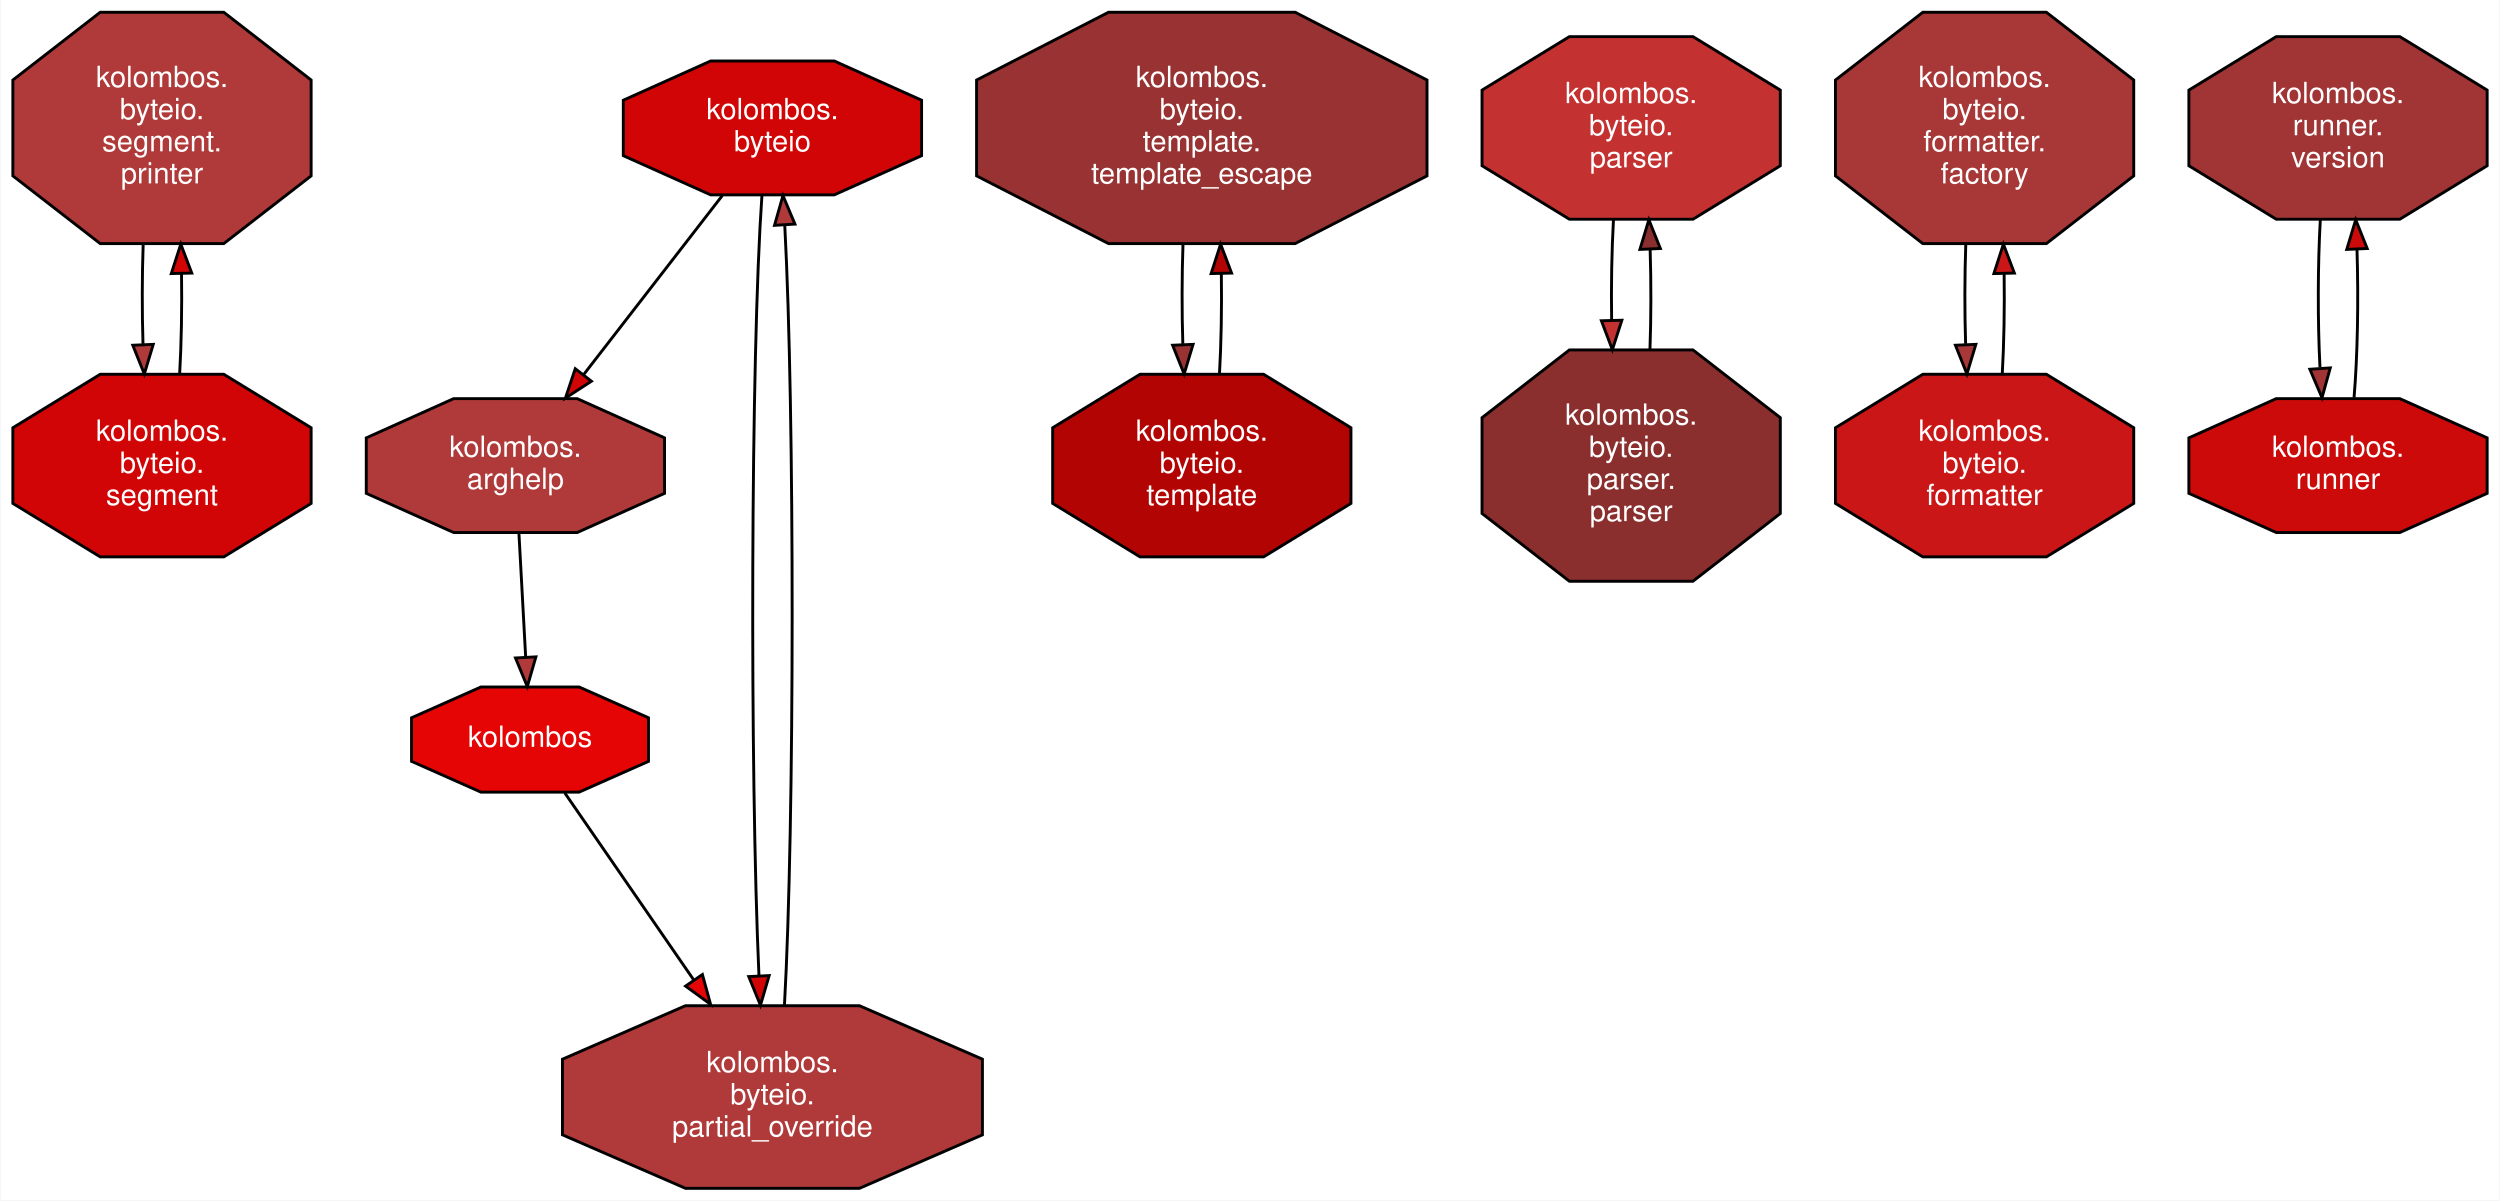
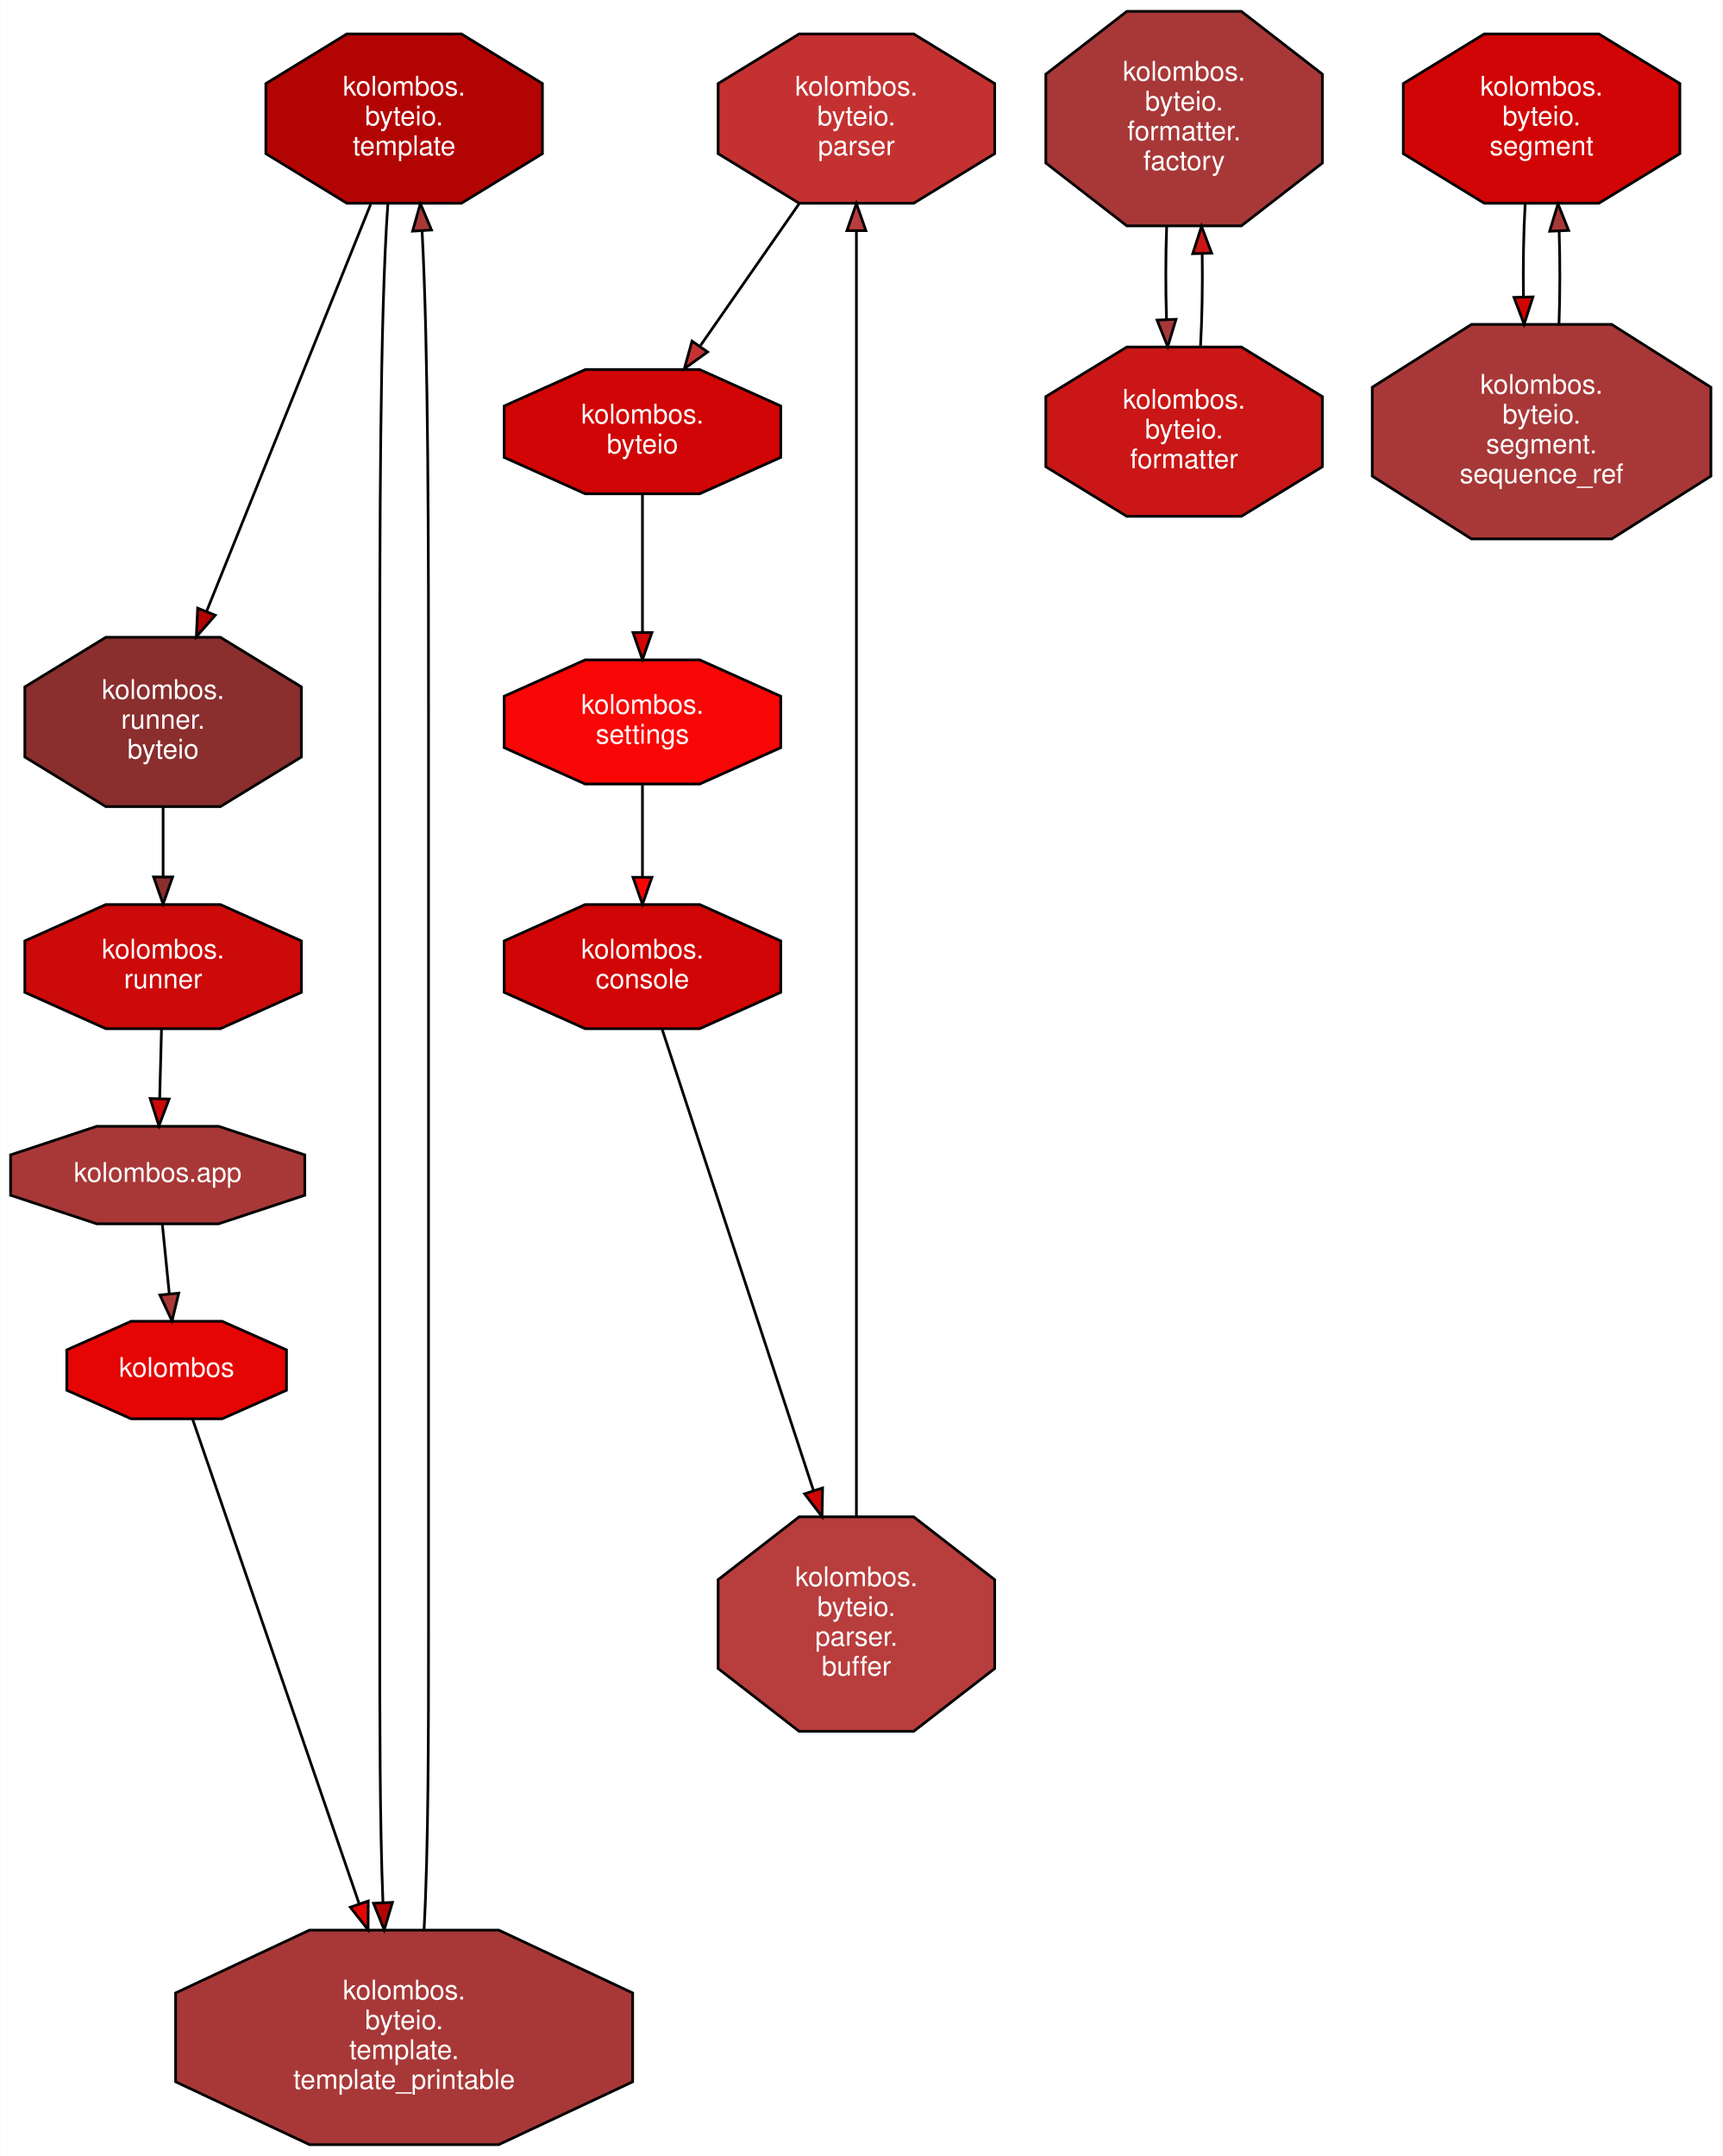
- <svg xmlns="http://www.w3.org/2000/svg" width="856pt" height="411pt" viewBox="0.00 0.00 855.56 410.96">
-   <g id="graph0" class="graph" transform="scale(1 1) rotate(0) translate(4 406.96)">
+ <svg xmlns="http://www.w3.org/2000/svg" width="636pt" height="796pt" viewBox="0.00 0.00 635.92 796.07">
+   <g id="graph0" class="graph" transform="scale(1 1) rotate(0) translate(4 792.07)">
    <style>.edge&gt;path:hover{stroke-width:8}</style>
-     <polygon fill="white" stroke="transparent" points="-4,4 -4,-406.96 851.56,-406.96 851.56,4 -4,4" />
+     <polygon fill="white" stroke="transparent" points="-4,4 -4,-792.07 631.92,-792.07 631.92,4 -4,4" />
    <g id="node1" class="node">
      <style>.edge&gt;path:hover{stroke-width:8}</style>
-       <polygon fill="#b03a3a" stroke="black" points="102.34,-346.75 102.34,-379.56 72.43,-402.76 30.13,-402.76 0.22,-379.56 0.22,-346.75 30.13,-323.56 72.43,-323.56 102.34,-346.75" />
-       <text text-anchor="middle" x="51.28" y="-377.16" font-family="Helvetica,sans-Serif" font-size="10.00" fill="#ffffff">kolombos.</text>
-       <text text-anchor="middle" x="51.28" y="-366.16" font-family="Helvetica,sans-Serif" font-size="10.00" fill="#ffffff">byteio.</text>
-       <text text-anchor="middle" x="51.28" y="-355.16" font-family="Helvetica,sans-Serif" font-size="10.00" fill="#ffffff">segment.</text>
-       <text text-anchor="middle" x="51.28" y="-344.16" font-family="Helvetica,sans-Serif" font-size="10.00" fill="#ffffff">printer</text>
+       <polygon fill="#b30404" stroke="black" points="196.22,-735.33 196.22,-761.22 166.31,-779.54 124.01,-779.54 94.1,-761.22 94.1,-735.33 124.01,-717.02 166.31,-717.02 196.22,-735.33" />
+       <text text-anchor="middle" x="145.16" y="-756.78" font-family="Helvetica,sans-Serif" font-size="10.00" fill="#ffffff">kolombos.</text>
+       <text text-anchor="middle" x="145.16" y="-745.78" font-family="Helvetica,sans-Serif" font-size="10.00" fill="#ffffff">byteio.</text>
+       <text text-anchor="middle" x="145.16" y="-734.78" font-family="Helvetica,sans-Serif" font-size="10.00" fill="#ffffff">template</text>
+     </g>
+     <g id="node2" class="node">
+       <style>.edge&gt;path:hover{stroke-width:8}</style>
+       <polygon fill="#8a2e2e" stroke="black" points="107.22,-512.55 107.22,-538.45 77.31,-556.76 35.01,-556.76 5.1,-538.45 5.1,-512.55 35.01,-494.24 77.31,-494.24 107.22,-512.55" />
+       <text text-anchor="middle" x="56.16" y="-534" font-family="Helvetica,sans-Serif" font-size="10.00" fill="#ffffff">kolombos.</text>
+       <text text-anchor="middle" x="56.16" y="-523" font-family="Helvetica,sans-Serif" font-size="10.00" fill="#ffffff">runner.</text>
+       <text text-anchor="middle" x="56.16" y="-512" font-family="Helvetica,sans-Serif" font-size="10.00" fill="#ffffff">byteio</text>
+     </g>
+     <g id="edge11" class="edge">
+       <style>.edge&gt;path:hover{stroke-width:8}</style>
+       <path fill="none" stroke="black" d="M132.78,-716.58C116.98,-677.36 89.59,-609.42 72.19,-566.28" />
+       <polygon fill="#b30404" stroke="black" points="75.41,-564.9 68.43,-556.94 68.92,-567.52 75.41,-564.9" />
+     </g>
+     <g id="node3" class="node">
+       <style>.edge&gt;path:hover{stroke-width:8}</style>
+       <polygon fill="#a83838" stroke="black" points="229.54,-23.4 229.54,-56.2 180.11,-79.4 110.21,-79.4 60.78,-56.2 60.78,-23.4 110.21,-0.2 180.11,-0.2 229.54,-23.4" />
+       <text text-anchor="middle" x="145.16" y="-53.8" font-family="Helvetica,sans-Serif" font-size="10.00" fill="#ffffff">kolombos.</text>
+       <text text-anchor="middle" x="145.16" y="-42.8" font-family="Helvetica,sans-Serif" font-size="10.00" fill="#ffffff">byteio.</text>
+       <text text-anchor="middle" x="145.16" y="-31.8" font-family="Helvetica,sans-Serif" font-size="10.00" fill="#ffffff">template.</text>
+       <text text-anchor="middle" x="145.16" y="-20.8" font-family="Helvetica,sans-Serif" font-size="10.00" fill="#ffffff">template_printable</text>
+     </g>
+     <g id="edge10" class="edge">
+       <style>.edge&gt;path:hover{stroke-width:8}</style>
+       <path fill="none" stroke="black" d="M139.16,-716.92C136.16,-674.36 136.16,-594.53 136.16,-526.5 136.16,-526.5 136.16,-526.5 136.16,-191.4 136.16,-157.37 136.16,-119.01 137.34,-89.53" />
+       <polygon fill="#b30404" stroke="black" points="140.84,-89.64 137.81,-79.49 133.85,-89.31 140.84,-89.64" />
+     </g>
+     <g id="node14" class="node">
+       <style>.edge&gt;path:hover{stroke-width:8}</style>
+       <polygon fill="#cc0a0a" stroke="black" points="107.22,-425.66 107.22,-444.65 77.31,-458.08 35.01,-458.08 5.1,-444.65 5.1,-425.66 35.01,-412.24 77.31,-412.24 107.22,-425.66" />
+       <text text-anchor="middle" x="56.16" y="-438.16" font-family="Helvetica,sans-Serif" font-size="10.00" fill="#ffffff">kolombos.</text>
+       <text text-anchor="middle" x="56.16" y="-427.16" font-family="Helvetica,sans-Serif" font-size="10.00" fill="#ffffff">runner</text>
+     </g>
+     <g id="edge15" class="edge">
+       <style>.edge&gt;path:hover{stroke-width:8}</style>
+       <path fill="none" stroke="black" d="M56.16,-494.1C56.16,-485.81 56.16,-476.81 56.16,-468.43" />
+       <polygon fill="#8a2e2e" stroke="black" points="59.66,-468.25 56.16,-458.25 52.66,-468.25 59.66,-468.25" />
+     </g>
+     <g id="edge12" class="edge">
+       <style>.edge&gt;path:hover{stroke-width:8}</style>
+       <path fill="none" stroke="black" d="M152.51,-79.49C154.16,-109.91 154.16,-153.36 154.16,-191.4 154.16,-526.5 154.16,-526.5 154.16,-526.5 154.16,-589.48 154.16,-662.58 151.78,-706.85" />
+       <polygon fill="#a83838" stroke="black" points="148.28,-706.72 151.16,-716.92 155.27,-707.15 148.28,-706.72" />
+     </g>
+     <g id="node4" class="node">
+       <style>.edge&gt;path:hover{stroke-width:8}</style>
+       <polygon fill="#c43131" stroke="black" points="363.22,-735.33 363.22,-761.22 333.31,-779.54 291.01,-779.54 261.1,-761.22 261.1,-735.33 291.01,-717.02 333.31,-717.02 363.22,-735.33" />
+       <text text-anchor="middle" x="312.16" y="-756.78" font-family="Helvetica,sans-Serif" font-size="10.00" fill="#ffffff">kolombos.</text>
+       <text text-anchor="middle" x="312.16" y="-745.78" font-family="Helvetica,sans-Serif" font-size="10.00" fill="#ffffff">byteio.</text>
+       <text text-anchor="middle" x="312.16" y="-734.78" font-family="Helvetica,sans-Serif" font-size="10.00" fill="#ffffff">parser</text>
+     </g>
+     <g id="node8" class="node">
+       <style>.edge&gt;path:hover{stroke-width:8}</style>
+       <polygon fill="#d10505" stroke="black" points="284.22,-623.18 284.22,-642.17 254.31,-655.6 212.01,-655.6 182.1,-642.17 182.1,-623.18 212.01,-609.76 254.31,-609.76 284.22,-623.18" />
+       <text text-anchor="middle" x="233.16" y="-635.68" font-family="Helvetica,sans-Serif" font-size="10.00" fill="#ffffff">kolombos.</text>
+       <text text-anchor="middle" x="233.16" y="-624.68" font-family="Helvetica,sans-Serif" font-size="10.00" fill="#ffffff">byteio</text>
+     </g>
+     <g id="edge6" class="edge">
+       <style>.edge&gt;path:hover{stroke-width:8}</style>
+       <path fill="none" stroke="black" d="M290.99,-716.83C279.73,-700.64 265.91,-680.78 254.61,-664.52" />
+       <polygon fill="#c43131" stroke="black" points="257.21,-662.12 248.62,-655.91 251.46,-666.12 257.21,-662.12" />
+     </g>
+     <g id="node5" class="node">
+       <style>.edge&gt;path:hover{stroke-width:8}</style>
+       <polygon fill="#a83838" stroke="black" points="484.22,-731.87 484.22,-764.68 454.31,-787.87 412.01,-787.87 382.1,-764.68 382.1,-731.87 412.01,-708.68 454.31,-708.68 484.22,-731.87" />
+       <text text-anchor="middle" x="433.16" y="-762.28" font-family="Helvetica,sans-Serif" font-size="10.00" fill="#ffffff">kolombos.</text>
+       <text text-anchor="middle" x="433.16" y="-751.28" font-family="Helvetica,sans-Serif" font-size="10.00" fill="#ffffff">byteio.</text>
+       <text text-anchor="middle" x="433.16" y="-740.28" font-family="Helvetica,sans-Serif" font-size="10.00" fill="#ffffff">formatter.</text>
+       <text text-anchor="middle" x="433.16" y="-729.28" font-family="Helvetica,sans-Serif" font-size="10.00" fill="#ffffff">factory</text>
    </g>
    <g id="node12" class="node">
      <style>.edge&gt;path:hover{stroke-width:8}</style>
-       <polygon fill="#d10505" stroke="black" points="102.34,-234.61 102.34,-260.51 72.43,-278.82 30.13,-278.82 0.22,-260.51 0.22,-234.61 30.13,-216.3 72.43,-216.3 102.34,-234.61" />
-       <text text-anchor="middle" x="51.28" y="-256.06" font-family="Helvetica,sans-Serif" font-size="10.00" fill="#ffffff">kolombos.</text>
-       <text text-anchor="middle" x="51.28" y="-245.06" font-family="Helvetica,sans-Serif" font-size="10.00" fill="#ffffff">byteio.</text>
-       <text text-anchor="middle" x="51.28" y="-234.06" font-family="Helvetica,sans-Serif" font-size="10.00" fill="#ffffff">segment</text>
+       <polygon fill="#ca1616" stroke="black" points="484.22,-619.73 484.22,-645.63 454.31,-663.94 412.01,-663.94 382.1,-645.63 382.1,-619.73 412.01,-601.42 454.31,-601.42 484.22,-619.73" />
+       <text text-anchor="middle" x="433.16" y="-641.18" font-family="Helvetica,sans-Serif" font-size="10.00" fill="#ffffff">kolombos.</text>
+       <text text-anchor="middle" x="433.16" y="-630.18" font-family="Helvetica,sans-Serif" font-size="10.00" fill="#ffffff">byteio.</text>
+       <text text-anchor="middle" x="433.16" y="-619.18" font-family="Helvetica,sans-Serif" font-size="10.00" fill="#ffffff">formatter</text>
    </g>
-     <g id="edge11" class="edge">
+     <g id="edge5" class="edge">
      <style>.edge&gt;path:hover{stroke-width:8}</style>
-       <path fill="none" stroke="black" d="M44.84,-323.38C44.45,-312.37 44.43,-300.36 44.78,-289.24" />
-       <polygon fill="#b03a3a" stroke="black" points="48.29,-289.06 45.23,-278.92 41.29,-288.76 48.29,-289.06" />
-     </g>
-     <g id="node2" class="node">
-       <style>.edge&gt;path:hover{stroke-width:8}</style>
-       <polygon fill="#d10505" stroke="black" points="311.34,-353.66 311.34,-372.65 281.43,-386.08 239.13,-386.08 209.22,-372.65 209.22,-353.66 239.13,-340.24 281.43,-340.24 311.34,-353.66" />
-       <text text-anchor="middle" x="260.28" y="-366.16" font-family="Helvetica,sans-Serif" font-size="10.00" fill="#ffffff">kolombos.</text>
-       <text text-anchor="middle" x="260.28" y="-355.16" font-family="Helvetica,sans-Serif" font-size="10.00" fill="#ffffff">byteio</text>
+       <path fill="none" stroke="black" d="M426.72,-708.5C426.33,-697.49 426.31,-685.48 426.66,-674.36" />
+       <polygon fill="#a83838" stroke="black" points="430.17,-674.18 427.11,-664.04 423.17,-673.88 430.17,-674.18" />
    </g>
    <g id="node6" class="node">
      <style>.edge&gt;path:hover{stroke-width:8}</style>
-       <polygon fill="#b03a3a" stroke="black" points="223.34,-238.06 223.34,-257.05 193.43,-270.48 151.13,-270.48 121.22,-257.05 121.22,-238.06 151.13,-224.64 193.43,-224.64 223.34,-238.06" />
-       <text text-anchor="middle" x="172.28" y="-250.56" font-family="Helvetica,sans-Serif" font-size="10.00" fill="#ffffff">kolombos.</text>
-       <text text-anchor="middle" x="172.28" y="-239.56" font-family="Helvetica,sans-Serif" font-size="10.00" fill="#ffffff">arghelp</text>
+       <polygon fill="#d10505" stroke="black" points="616.22,-735.33 616.22,-761.22 586.31,-779.54 544.01,-779.54 514.1,-761.22 514.1,-735.33 544.01,-717.02 586.31,-717.02 616.22,-735.33" />
+       <text text-anchor="middle" x="565.16" y="-756.78" font-family="Helvetica,sans-Serif" font-size="10.00" fill="#ffffff">kolombos.</text>
+       <text text-anchor="middle" x="565.16" y="-745.78" font-family="Helvetica,sans-Serif" font-size="10.00" fill="#ffffff">byteio.</text>
+       <text text-anchor="middle" x="565.16" y="-734.78" font-family="Helvetica,sans-Serif" font-size="10.00" fill="#ffffff">segment</text>
+     </g>
+     <g id="node10" class="node">
+       <style>.edge&gt;path:hover{stroke-width:8}</style>
+       <polygon fill="#a83838" stroke="black" points="627.68,-616.27 627.68,-649.08 591.06,-672.28 539.26,-672.28 502.64,-649.08 502.64,-616.27 539.26,-593.08 591.06,-593.08 627.68,-616.27" />
+       <text text-anchor="middle" x="565.16" y="-646.68" font-family="Helvetica,sans-Serif" font-size="10.00" fill="#ffffff">kolombos.</text>
+       <text text-anchor="middle" x="565.16" y="-635.68" font-family="Helvetica,sans-Serif" font-size="10.00" fill="#ffffff">byteio.</text>
+       <text text-anchor="middle" x="565.16" y="-624.68" font-family="Helvetica,sans-Serif" font-size="10.00" fill="#ffffff">segment.</text>
+       <text text-anchor="middle" x="565.16" y="-613.68" font-family="Helvetica,sans-Serif" font-size="10.00" fill="#ffffff">sequence_ref</text>
+     </g>
+     <g id="edge8" class="edge">
+       <style>.edge&gt;path:hover{stroke-width:8}</style>
+       <path fill="none" stroke="black" d="M559.1,-716.83C558.5,-706.26 558.29,-694.12 558.47,-682.45" />
+       <polygon fill="#d10505" stroke="black" points="561.97,-682.44 558.72,-672.35 554.97,-682.26 561.97,-682.44" />
+     </g>
+     <g id="node7" class="node">
+       <style>.edge&gt;path:hover{stroke-width:8}</style>
+       <polygon fill="#e50505" stroke="black" points="101.72,-278.74 101.72,-293.65 77.96,-304.2 44.36,-304.2 20.6,-293.65 20.6,-278.74 44.36,-268.2 77.96,-268.2 101.72,-278.74" />
+       <text text-anchor="middle" x="61.16" y="-283.7" font-family="Helvetica,sans-Serif" font-size="10.00" fill="#ffffff">kolombos</text>
+     </g>
+     <g id="edge1" class="edge">
+       <style>.edge&gt;path:hover{stroke-width:8}</style>
+       <path fill="none" stroke="black" d="M67.07,-268.01C79.68,-231.32 109.63,-144.17 128.56,-89.1" />
+       <polygon fill="#e50505" stroke="black" points="131.9,-90.14 131.84,-79.54 125.28,-87.86 131.9,-90.14" />
+     </g>
+     <g id="node11" class="node">
+       <style>.edge&gt;path:hover{stroke-width:8}</style>
+       <polygon fill="#f90606" stroke="black" points="284.22,-516 284.22,-534.99 254.31,-548.42 212.01,-548.42 182.1,-534.99 182.1,-516 212.01,-502.58 254.31,-502.58 284.22,-516" />
+       <text text-anchor="middle" x="233.16" y="-528.5" font-family="Helvetica,sans-Serif" font-size="10.00" fill="#ffffff">kolombos.</text>
+       <text text-anchor="middle" x="233.16" y="-517.5" font-family="Helvetica,sans-Serif" font-size="10.00" fill="#ffffff">settings</text>
    </g>
    <g id="edge3" class="edge">
      <style>.edge&gt;path:hover{stroke-width:8}</style>
-       <path fill="none" stroke="black" d="M243.1,-339.98C229.6,-322.55 210.64,-298.07 195.73,-278.83" />
-       <polygon fill="#d10505" stroke="black" points="198.3,-276.44 189.41,-270.68 192.77,-280.72 198.3,-276.44" />
+       <path fill="none" stroke="black" d="M233.16,-609.63C233.16,-594.9 233.16,-575.29 233.16,-558.81" />
+       <polygon fill="#d10505" stroke="black" points="236.66,-558.52 233.16,-548.52 229.66,-558.52 236.66,-558.52" />
    </g>
-     <g id="node10" class="node">
+     <g id="node9" class="node">
      <style>.edge&gt;path:hover{stroke-width:8}</style>
-       <polygon fill="#b03a3a" stroke="black" points="332.17,-18.43 332.17,-44.33 290.06,-62.64 230.5,-62.64 188.39,-44.33 188.39,-18.43 230.5,-0.12 290.06,-0.12 332.17,-18.43" />
-       <text text-anchor="middle" x="260.28" y="-39.88" font-family="Helvetica,sans-Serif" font-size="10.00" fill="#ffffff">kolombos.</text>
-       <text text-anchor="middle" x="260.28" y="-28.88" font-family="Helvetica,sans-Serif" font-size="10.00" fill="#ffffff">byteio.</text>
-       <text text-anchor="middle" x="260.28" y="-17.88" font-family="Helvetica,sans-Serif" font-size="10.00" fill="#ffffff">partial_override</text>
+       <polygon fill="#a83838" stroke="black" points="108.48,-350.74 108.48,-365.65 76.66,-376.2 31.66,-376.2 -0.16,-365.65 -0.16,-350.74 31.66,-340.2 76.66,-340.2 108.48,-350.74" />
+       <text text-anchor="middle" x="54.16" y="-355.7" font-family="Helvetica,sans-Serif" font-size="10.00" fill="#ffffff">kolombos.app</text>
+     </g>
+     <g id="edge2" class="edge">
+       <style>.edge&gt;path:hover{stroke-width:8}</style>
+       <path fill="none" stroke="black" d="M55.89,-339.89C56.66,-332.18 57.59,-322.91 58.45,-314.31" />
+       <polygon fill="#a83838" stroke="black" points="61.94,-314.6 59.45,-304.3 54.97,-313.9 61.94,-314.6" />
+     </g>
+     <g id="edge9" class="edge">
+       <style>.edge&gt;path:hover{stroke-width:8}</style>
+       <path fill="none" stroke="black" d="M571.59,-672.35C571.99,-683.36 572.01,-695.38 571.66,-706.5" />
+       <polygon fill="#a83838" stroke="black" points="568.15,-706.69 571.22,-716.83 575.15,-706.99 568.15,-706.69" />
+     </g>
+     <g id="node13" class="node">
+       <style>.edge&gt;path:hover{stroke-width:8}</style>
+       <polygon fill="#d10505" stroke="black" points="284.22,-425.66 284.22,-444.65 254.31,-458.08 212.01,-458.08 182.1,-444.65 182.1,-425.66 212.01,-412.24 254.31,-412.24 284.22,-425.66" />
+       <text text-anchor="middle" x="233.16" y="-438.16" font-family="Helvetica,sans-Serif" font-size="10.00" fill="#ffffff">kolombos.</text>
+       <text text-anchor="middle" x="233.16" y="-427.16" font-family="Helvetica,sans-Serif" font-size="10.00" fill="#ffffff">console</text>
+     </g>
+     <g id="edge16" class="edge">
+       <style>.edge&gt;path:hover{stroke-width:8}</style>
+       <path fill="none" stroke="black" d="M233.16,-502.21C233.16,-491.98 233.16,-479.66 233.16,-468.45" />
+       <polygon fill="#f90606" stroke="black" points="236.66,-468.14 233.16,-458.14 229.66,-468.14 236.66,-468.14" />
    </g>
    <g id="edge4" class="edge">
      <style>.edge&gt;path:hover{stroke-width:8}</style>
-       <path fill="none" stroke="black" d="M256.68,-340.01C252.85,-285.34 252.51,-143.33 255.66,-73.03" />
-       <polygon fill="#d10505" stroke="black" points="259.16,-72.96 256.17,-62.79 252.17,-72.61 259.16,-72.96" />
+       <path fill="none" stroke="black" d="M439.21,-664.04C439.81,-674.6 440.02,-686.73 439.85,-698.41" />
+       <polygon fill="#ca1616" stroke="black" points="436.35,-698.41 439.6,-708.5 443.35,-698.59 436.35,-698.41" />
    </g>
-     <g id="node3" class="node">
+     <g id="node15" class="node">
      <style>.edge&gt;path:hover{stroke-width:8}</style>
-       <polygon fill="#993333" stroke="black" points="484.38,-346.75 484.38,-379.56 439.22,-402.76 375.34,-402.76 330.17,-379.56 330.17,-346.75 375.34,-323.56 439.22,-323.56 484.38,-346.75" />
-       <text text-anchor="middle" x="407.28" y="-377.16" font-family="Helvetica,sans-Serif" font-size="10.00" fill="#ffffff">kolombos.</text>
-       <text text-anchor="middle" x="407.28" y="-366.16" font-family="Helvetica,sans-Serif" font-size="10.00" fill="#ffffff">byteio.</text>
-       <text text-anchor="middle" x="407.28" y="-355.16" font-family="Helvetica,sans-Serif" font-size="10.00" fill="#ffffff">template.</text>
-       <text text-anchor="middle" x="407.28" y="-344.16" font-family="Helvetica,sans-Serif" font-size="10.00" fill="#ffffff">template_escape</text>
-     </g>
-     <g id="node9" class="node">
-       <style>.edge&gt;path:hover{stroke-width:8}</style>
-       <polygon fill="#b30404" stroke="black" points="458.34,-234.61 458.34,-260.51 428.43,-278.82 386.13,-278.82 356.22,-260.51 356.22,-234.61 386.13,-216.3 428.43,-216.3 458.34,-234.61" />
-       <text text-anchor="middle" x="407.28" y="-256.06" font-family="Helvetica,sans-Serif" font-size="10.00" fill="#ffffff">kolombos.</text>
-       <text text-anchor="middle" x="407.28" y="-245.06" font-family="Helvetica,sans-Serif" font-size="10.00" fill="#ffffff">byteio.</text>
-       <text text-anchor="middle" x="407.28" y="-234.06" font-family="Helvetica,sans-Serif" font-size="10.00" fill="#ffffff">template</text>
+       <polygon fill="#b83d3d" stroke="black" points="363.22,-175.99 363.22,-208.8 333.31,-232 291.01,-232 261.1,-208.8 261.1,-175.99 291.01,-152.8 333.31,-152.8 363.22,-175.99" />
+       <text text-anchor="middle" x="312.16" y="-206.4" font-family="Helvetica,sans-Serif" font-size="10.00" fill="#ffffff">kolombos.</text>
+       <text text-anchor="middle" x="312.16" y="-195.4" font-family="Helvetica,sans-Serif" font-size="10.00" fill="#ffffff">byteio.</text>
+       <text text-anchor="middle" x="312.16" y="-184.4" font-family="Helvetica,sans-Serif" font-size="10.00" fill="#ffffff">parser.</text>
+       <text text-anchor="middle" x="312.16" y="-173.4" font-family="Helvetica,sans-Serif" font-size="10.00" fill="#ffffff">buffer</text>
    </g>
    <g id="edge13" class="edge">
      <style>.edge&gt;path:hover{stroke-width:8}</style>
-       <path fill="none" stroke="black" d="M400.84,-323.38C400.45,-312.37 400.43,-300.36 400.78,-289.24" />
-       <polygon fill="#993333" stroke="black" points="404.29,-289.06 401.23,-278.92 397.29,-288.76 404.29,-289.06" />
+       <path fill="none" stroke="black" d="M240.45,-411.94C253.08,-373.44 279.31,-293.51 296.3,-241.72" />
+       <polygon fill="#d10505" stroke="black" points="299.67,-242.67 299.47,-232.08 293.02,-240.49 299.67,-242.67" />
    </g>
-     <g id="node4" class="node">
+     <g id="edge14" class="edge">
      <style>.edge&gt;path:hover{stroke-width:8}</style>
-       <polygon fill="#c43131" stroke="black" points="605.34,-350.21 605.34,-376.11 575.43,-394.42 533.13,-394.42 503.22,-376.11 503.22,-350.21 533.13,-331.9 575.43,-331.9 605.34,-350.21" />
-       <text text-anchor="middle" x="554.28" y="-371.66" font-family="Helvetica,sans-Serif" font-size="10.00" fill="#ffffff">kolombos.</text>
-       <text text-anchor="middle" x="554.28" y="-360.66" font-family="Helvetica,sans-Serif" font-size="10.00" fill="#ffffff">byteio.</text>
-       <text text-anchor="middle" x="554.28" y="-349.66" font-family="Helvetica,sans-Serif" font-size="10.00" fill="#ffffff">parser</text>
-     </g>
-     <g id="node14" class="node">
-       <style>.edge&gt;path:hover{stroke-width:8}</style>
-       <polygon fill="#8a2e2e" stroke="black" points="605.34,-231.16 605.34,-263.96 575.43,-287.16 533.13,-287.16 503.22,-263.96 503.22,-231.16 533.13,-207.96 575.43,-207.96 605.34,-231.16" />
-       <text text-anchor="middle" x="554.28" y="-261.56" font-family="Helvetica,sans-Serif" font-size="10.00" fill="#ffffff">kolombos.</text>
-       <text text-anchor="middle" x="554.28" y="-250.56" font-family="Helvetica,sans-Serif" font-size="10.00" fill="#ffffff">byteio.</text>
-       <text text-anchor="middle" x="554.28" y="-239.56" font-family="Helvetica,sans-Serif" font-size="10.00" fill="#ffffff">parser.</text>
-       <text text-anchor="middle" x="554.28" y="-228.56" font-family="Helvetica,sans-Serif" font-size="10.00" fill="#ffffff">parser</text>
+       <path fill="none" stroke="black" d="M55.57,-412.07C55.36,-404.06 55.11,-394.9 54.89,-386.49" />
+       <polygon fill="#cc0a0a" stroke="black" points="58.38,-386.27 54.62,-376.37 51.39,-386.46 58.38,-386.27" />
    </g>
    <g id="edge7" class="edge">
      <style>.edge&gt;path:hover{stroke-width:8}</style>
-       <path fill="none" stroke="black" d="M548.22,-331.72C547.62,-321.14 547.41,-309 547.59,-297.33" />
-       <polygon fill="#c43131" stroke="black" points="551.09,-297.32 547.84,-287.24 544.09,-297.14 551.09,-297.32" />
-     </g>
-     <g id="node5" class="node">
-       <style>.edge&gt;path:hover{stroke-width:8}</style>
-       <polygon fill="#a83838" stroke="black" points="726.34,-346.75 726.34,-379.56 696.43,-402.76 654.13,-402.76 624.22,-379.56 624.22,-346.75 654.13,-323.56 696.43,-323.56 726.34,-346.75" />
-       <text text-anchor="middle" x="675.28" y="-377.16" font-family="Helvetica,sans-Serif" font-size="10.00" fill="#ffffff">kolombos.</text>
-       <text text-anchor="middle" x="675.28" y="-366.16" font-family="Helvetica,sans-Serif" font-size="10.00" fill="#ffffff">byteio.</text>
-       <text text-anchor="middle" x="675.28" y="-355.16" font-family="Helvetica,sans-Serif" font-size="10.00" fill="#ffffff">formatter.</text>
-       <text text-anchor="middle" x="675.28" y="-344.16" font-family="Helvetica,sans-Serif" font-size="10.00" fill="#ffffff">factory</text>
-     </g>
-     <g id="node13" class="node">
-       <style>.edge&gt;path:hover{stroke-width:8}</style>
-       <polygon fill="#ca1616" stroke="black" points="726.34,-234.61 726.34,-260.51 696.43,-278.82 654.13,-278.82 624.22,-260.51 624.22,-234.61 654.13,-216.3 696.43,-216.3 726.34,-234.61" />
-       <text text-anchor="middle" x="675.28" y="-256.06" font-family="Helvetica,sans-Serif" font-size="10.00" fill="#ffffff">kolombos.</text>
-       <text text-anchor="middle" x="675.28" y="-245.06" font-family="Helvetica,sans-Serif" font-size="10.00" fill="#ffffff">byteio.</text>
-       <text text-anchor="middle" x="675.28" y="-234.06" font-family="Helvetica,sans-Serif" font-size="10.00" fill="#ffffff">formatter</text>
-     </g>
-     <g id="edge6" class="edge">
-       <style>.edge&gt;path:hover{stroke-width:8}</style>
-       <path fill="none" stroke="black" d="M668.84,-323.38C668.45,-312.37 668.43,-300.36 668.78,-289.24" />
-       <polygon fill="#a83838" stroke="black" points="672.29,-289.06 669.23,-278.92 665.29,-288.76 672.29,-289.06" />
-     </g>
-     <g id="node8" class="node">
-       <style>.edge&gt;path:hover{stroke-width:8}</style>
-       <polygon fill="#e50505" stroke="black" points="217.84,-146.3 217.84,-161.22 194.08,-171.76 160.48,-171.76 136.72,-161.22 136.72,-146.3 160.48,-135.76 194.08,-135.76 217.84,-146.3" />
-       <text text-anchor="middle" x="177.28" y="-151.26" font-family="Helvetica,sans-Serif" font-size="10.00" fill="#ffffff">kolombos</text>
-     </g>
-     <g id="edge2" class="edge">
-       <style>.edge&gt;path:hover{stroke-width:8}</style>
-       <path fill="none" stroke="black" d="M173.49,-224.34C174.18,-211.61 175.06,-195.53 175.79,-182.04" />
-       <polygon fill="#b03a3a" stroke="black" points="179.3,-182.07 176.35,-171.89 172.31,-181.69 179.3,-182.07" />
-     </g>
-     <g id="node7" class="node">
-       <style>.edge&gt;path:hover{stroke-width:8}</style>
-       <polygon fill="#a13535" stroke="black" points="847.34,-350.21 847.34,-376.11 817.43,-394.42 775.13,-394.42 745.22,-376.11 745.22,-350.21 775.13,-331.9 817.43,-331.9 847.34,-350.21" />
-       <text text-anchor="middle" x="796.28" y="-371.66" font-family="Helvetica,sans-Serif" font-size="10.00" fill="#ffffff">kolombos.</text>
-       <text text-anchor="middle" x="796.28" y="-360.66" font-family="Helvetica,sans-Serif" font-size="10.00" fill="#ffffff">runner.</text>
-       <text text-anchor="middle" x="796.28" y="-349.66" font-family="Helvetica,sans-Serif" font-size="10.00" fill="#ffffff">version</text>
-     </g>
-     <g id="node11" class="node">
-       <style>.edge&gt;path:hover{stroke-width:8}</style>
-       <polygon fill="#cc0a0a" stroke="black" points="847.34,-238.06 847.34,-257.05 817.43,-270.48 775.13,-270.48 745.22,-257.05 745.22,-238.06 775.13,-224.64 817.43,-224.64 847.34,-238.06" />
-       <text text-anchor="middle" x="796.28" y="-250.56" font-family="Helvetica,sans-Serif" font-size="10.00" fill="#ffffff">kolombos.</text>
-       <text text-anchor="middle" x="796.28" y="-239.56" font-family="Helvetica,sans-Serif" font-size="10.00" fill="#ffffff">runner</text>
-     </g>
-     <g id="edge15" class="edge">
-       <style>.edge&gt;path:hover{stroke-width:8}</style>
-       <path fill="none" stroke="black" d="M790.22,-331.72C789.34,-316.12 789.3,-297.13 790.1,-281.23" />
-       <polygon fill="#a13535" stroke="black" points="793.63,-281 790.79,-270.8 786.64,-280.54 793.63,-281" />
-     </g>
-     <g id="edge1" class="edge">
-       <style>.edge&gt;path:hover{stroke-width:8}</style>
-       <path fill="none" stroke="black" d="M189.17,-135.51C200.65,-118.87 218.43,-93.08 233.33,-71.46" />
-       <polygon fill="#e50505" stroke="black" points="236.3,-73.32 239.1,-63.1 230.54,-69.35 236.3,-73.32" />
-     </g>
-     <g id="edge12" class="edge">
-       <style>.edge&gt;path:hover{stroke-width:8}</style>
-       <path fill="none" stroke="black" d="M413.33,-278.92C413.93,-289.48 414.14,-301.61 413.97,-313.29" />
-       <polygon fill="#b30404" stroke="black" points="410.47,-313.3 413.72,-323.38 417.47,-313.47 410.47,-313.3" />
-     </g>
-     <g id="edge9" class="edge">
-       <style>.edge&gt;path:hover{stroke-width:8}</style>
-       <path fill="none" stroke="black" d="M264.39,-62.79C267.87,-124.93 267.91,-265.95 264.5,-329.74" />
-       <polygon fill="#b03a3a" stroke="black" points="260.99,-329.81 263.88,-340.01 267.98,-330.24 260.99,-329.81" />
-     </g>
-     <g id="edge14" class="edge">
-       <style>.edge&gt;path:hover{stroke-width:8}</style>
-       <path fill="none" stroke="black" d="M801.77,-270.8C802.98,-285.19 803.32,-304.36 802.78,-321.42" />
-       <polygon fill="#cc0a0a" stroke="black" points="799.27,-321.57 802.34,-331.72 806.27,-321.88 799.27,-321.57" />
-     </g>
-     <g id="edge10" class="edge">
-       <style>.edge&gt;path:hover{stroke-width:8}</style>
-       <path fill="none" stroke="black" d="M57.33,-278.92C57.93,-289.48 58.14,-301.61 57.97,-313.29" />
-       <polygon fill="#d10505" stroke="black" points="54.47,-313.3 57.72,-323.38 61.47,-313.47 54.47,-313.3" />
-     </g>
-     <g id="edge5" class="edge">
-       <style>.edge&gt;path:hover{stroke-width:8}</style>
-       <path fill="none" stroke="black" d="M681.33,-278.92C681.93,-289.48 682.14,-301.61 681.97,-313.29" />
-       <polygon fill="#ca1616" stroke="black" points="678.47,-313.3 681.72,-323.38 685.47,-313.47 678.47,-313.3" />
-     </g>
-     <g id="edge8" class="edge">
-       <style>.edge&gt;path:hover{stroke-width:8}</style>
-       <path fill="none" stroke="black" d="M560.71,-287.24C561.11,-298.24 561.13,-310.26 560.78,-321.38" />
-       <polygon fill="#8a2e2e" stroke="black" points="557.27,-321.57 560.34,-331.72 564.27,-321.88 557.27,-321.57" />
+       <path fill="none" stroke="black" d="M312.16,-232.12C312.16,-265.31 312.16,-314.4 312.16,-357.2 312.16,-526.5 312.16,-526.5 312.16,-526.5 312.16,-589.48 312.16,-662.58 312.16,-706.85" />
+       <polygon fill="#b83d3d" stroke="black" points="308.66,-706.92 312.16,-716.92 315.66,-706.92 308.66,-706.92" />
    </g>
  </g>
</svg>
